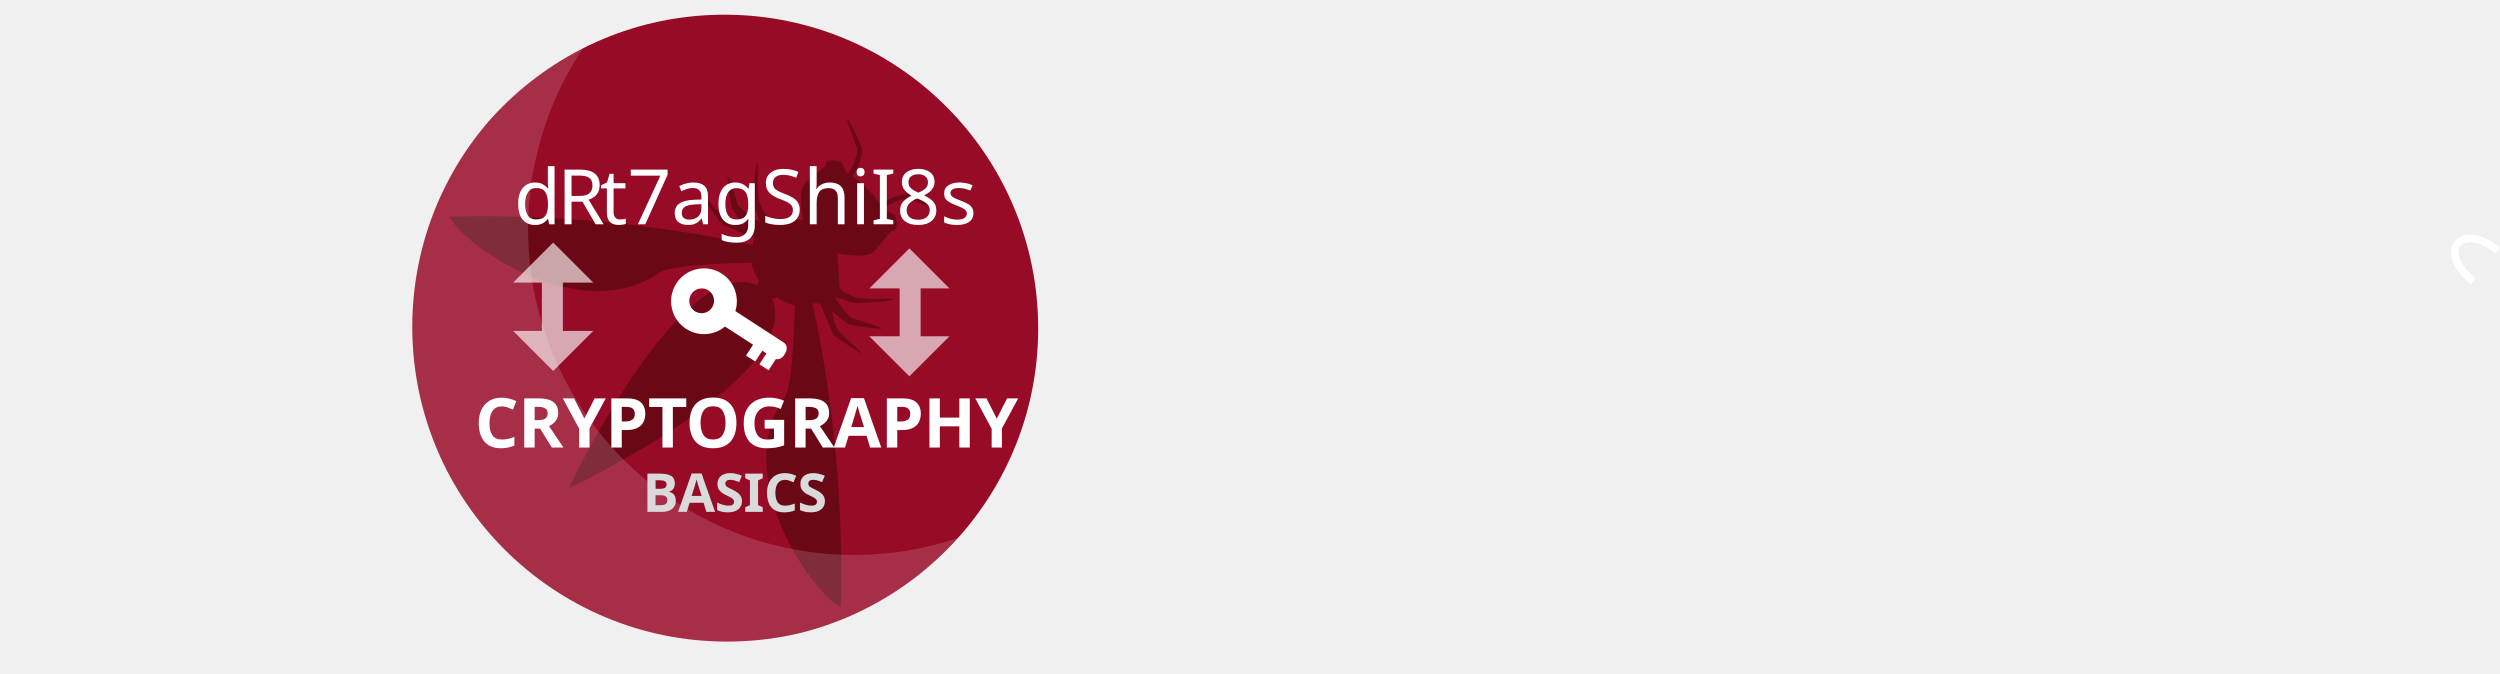
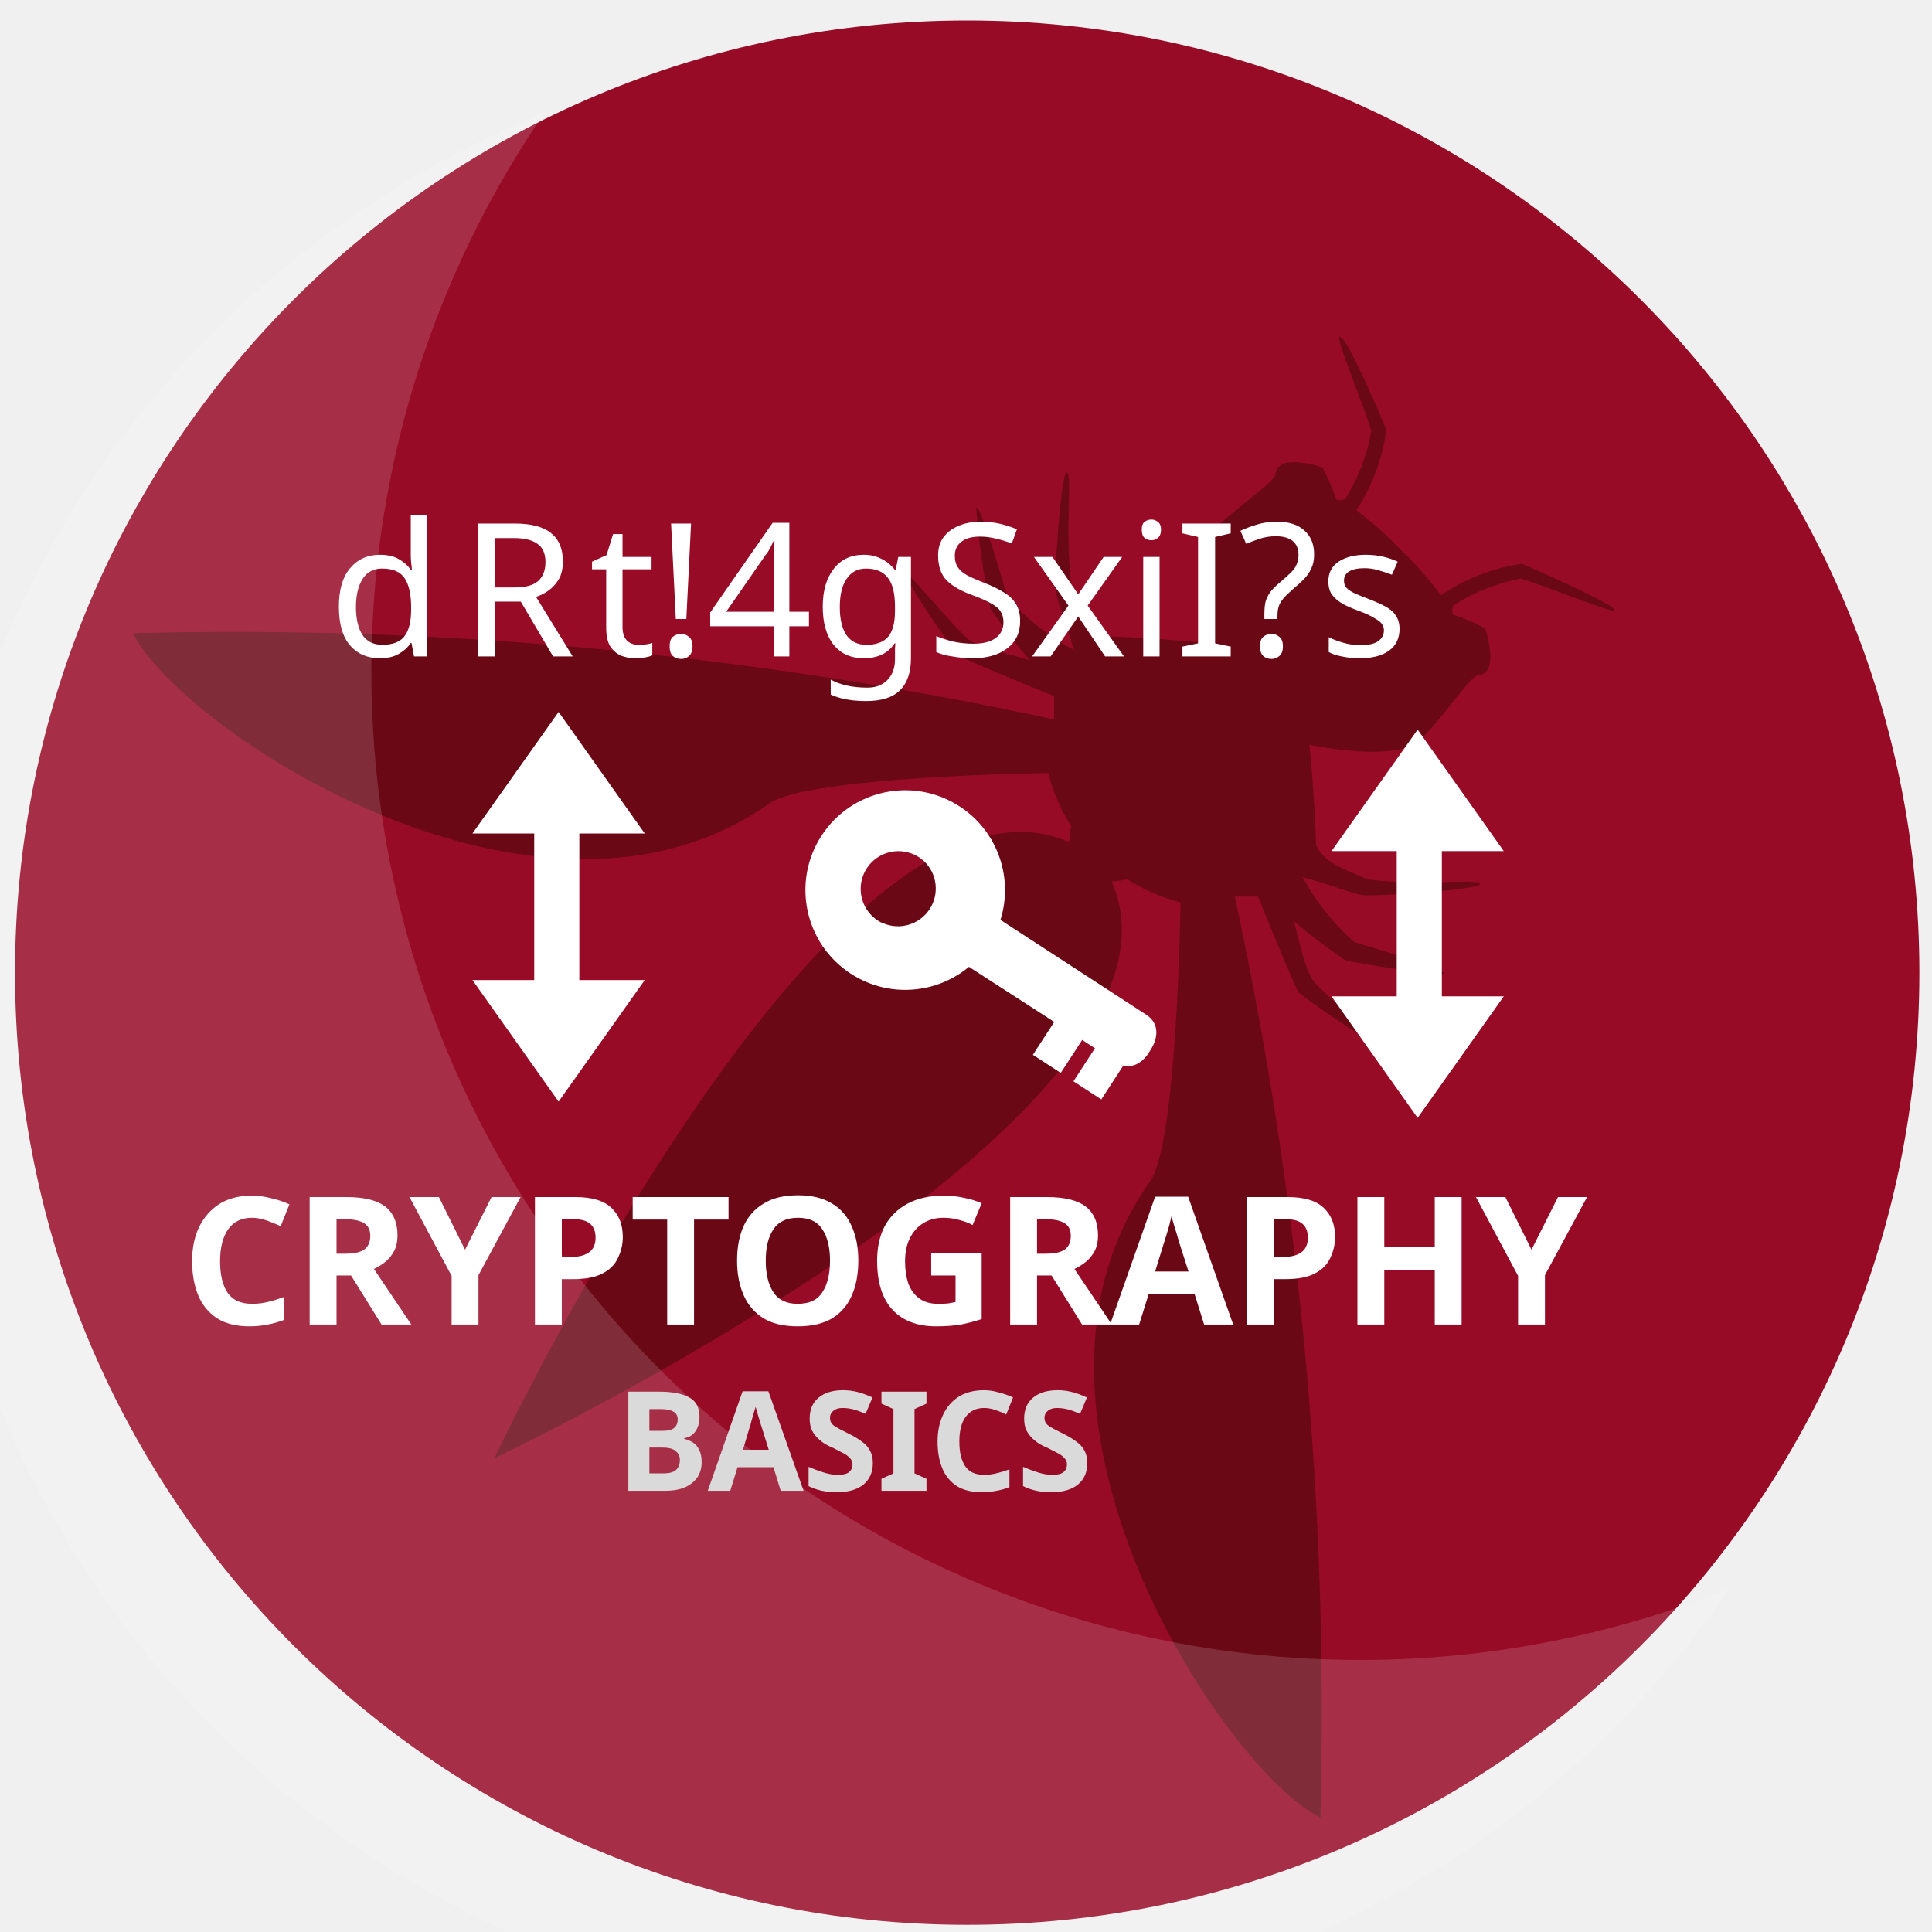
- <svg xmlns="http://www.w3.org/2000/svg" viewBox="0 0 326.51 87.94">
-   <defs>
-     <style>.cls-1,.cls-11{fill:#1d1d1b;}.cls-1{filter:url(#luminosity-noclip);}.cls-17,.cls-2{fill:none;}.cls-3{clip-path:url(#clip-path);}.cls-4{fill:#970b27;stroke:#970b27;stroke-width:10px;}.cls-14,.cls-15,.cls-17,.cls-4{stroke-miterlimit:10;}.cls-5{fill:#6b0816;}.cls-13,.cls-14,.cls-15,.cls-6,.cls-7,.cls-9{fill:#fff;}.cls-6{opacity:0.15;}.cls-7{font-size:9px;font-family:Hind-SemiBold, Hind;font-weight:700;letter-spacing:-0.01em;}.cls-8{font-size:7px;fill:#dadada;letter-spacing:-0.01em;}.cls-9{font-size:10px;font-family:MyriadPro-Regular, Myriad Pro;}.cls-10{letter-spacing:0.02em;}.cls-12{opacity:0.64;}.cls-14,.cls-15,.cls-17{stroke:#fff;}.cls-14{stroke-width:0.25px;}.cls-15{stroke-width:0.75px;}.cls-16{mask:url(#mask);}</style>
+ <svg xmlns="http://www.w3.org/2000/svg" viewBox="0 0 83.15 83.15" version="1.1" id="svg187" width="2.2cm" height="2.2cm">
+   <defs id="defs125">
+     <style id="style112">.cls-1,.cls-11{fill:#1d1d1b;}.cls-1{filter:url(#luminosity-noclip);}.cls-17,.cls-2{fill:none;}.cls-3{clip-path:url(#clip-path);}.cls-4{fill:#970b27;stroke:#970b27;stroke-width:10px;}.cls-14,.cls-15,.cls-17,.cls-4{stroke-miterlimit:10;}.cls-5{fill:#6b0816;}.cls-13,.cls-14,.cls-15,.cls-6,.cls-7,.cls-9{fill:#fff;}.cls-6{opacity:0.15;}.cls-7{font-size:9px;font-family:Hind-SemiBold, Hind;font-weight:700;letter-spacing:-0.01em;}.cls-8{font-size:7px;fill:#dadada;letter-spacing:-0.01em;}.cls-9{font-size:10px;font-family:MyriadPro-Regular, Myriad Pro;}.cls-10{letter-spacing:0.02em;}.cls-12{opacity:0.64;}.cls-14,.cls-15,.cls-17{stroke:#fff;}.cls-14{stroke-width:0.25px;}.cls-15{stroke-width:0.75px;}.cls-16{mask:url(#mask);}</style>
    <clipPath id="clip-path">
-       <circle class="cls-2" cx="94.95" cy="42.69" r="41.1" />
+       <circle class="cls-2" cx="94.95" cy="42.69" r="41.1" id="circle114" style="fill:none" />
    </clipPath>
-     <filter id="luminosity-noclip" x="320.07" y="30.56" width="14.87" height="10.5" filterUnits="userSpaceOnUse" color-interpolation-filters="sRGB">
-       <feFlood flood-color="#fff" result="bg" />
-       <feBlend in="SourceGraphic" in2="bg" />
+     <filter id="luminosity-noclip" x="320.07" y="30.56" width="14.87" height="10.5" filterUnits="userSpaceOnUse" style="color-interpolation-filters:sRGB">
+       <feFlood flood-color="#fff" result="bg" id="feFlood117" />
+       <feBlend in="SourceGraphic" in2="bg" id="feBlend119" mode="normal" />
    </filter>
    <mask id="mask" x="320.07" y="30.56" width="14.87" height="10.5" maskUnits="userSpaceOnUse">
-       <polygon class="cls-1" points="332.63 30.94 328.06 30.56 332.5 41.06 334.56 38.56 334.94 31.38 332.63 30.94" />
+       <polygon class="cls-1" points="334.56,38.56 334.94,31.38 332.63,30.94 328.06,30.56 332.5,41.06 " id="polygon122" style="fill:#1d1d1b;filter:url(#luminosity-noclip)" />
    </mask>
  </defs>
-   <g id="Ebene_2" data-name="Ebene 2">
-     <g id="Ebene_2-2" data-name="Ebene 2">
-       <g class="cls-3">
-         <circle class="cls-4" cx="94.61" cy="42.9" r="35.98" />
-         <path class="cls-5" d="M113.29,24.72A15.38,15.38,0,0,1,115,26.65a8.45,8.45,0,0,1,3.48-1.35c2,.87,4,1.81,4,2s-3-1.07-4.06-1.36a8.16,8.16,0,0,0-2.89,1.16c-.1.29,0,.39,0,.39a8.61,8.61,0,0,1,1.35.58c.19.38.38,1.54.1,1.83-.1.1-.06.14-.39.2s-1.41,1.71-2.46,2.76-4.79.23-4.79.23.22,2.18.29,4.35c.38.69.87.87,2.22,1.45,2.42.29,4.75-.06,4.84.19s-4.7.57-5.12.48-1.45-.48-2.52-.77a10,10,0,0,0,2.23,2.8c1.93.58,3.86,1.16,3.86,1.36a32.61,32.61,0,0,1-4.25-.58,24.94,24.94,0,0,1-2.23-1.69c.25.74.45,2.23,1,2.75,1.31,1.3,3,2.61,2.85,2.73a33.4,33.4,0,0,1-3.65-2.41c-.69-1.51-1.73-4.12-1.73-4.12h-1a166.83,166.83,0,0,1,3.68,39.64c-4.17-2.09-14.37-17.48-7.33-27.39,1.18-1.65,1.31-12,1.31-12a7.9,7.9,0,0,1-2.29-1,2.81,2.81,0,0,1-.67.09c4.43,10.17-26.57,24.83-26.57,24.83S88.83,32.84,99,37.28a2.82,2.82,0,0,1,.09-.68,7.9,7.9,0,0,1-1-2.29s-10.33.13-12,1.31c-9.91,7-25.3-3.16-27.39-7.33A167.45,167.45,0,0,1,98.35,32v-1s-2.61-1.05-4.12-1.74a33.4,33.4,0,0,1-2.41-3.65c.12-.15,1.43,1.54,2.73,2.85.52.52,2,.72,2.76,1a23.21,23.21,0,0,1-1.7-2.23A31,31,0,0,1,95,22.88c.19,0,.77,1.93,1.35,3.87A10.13,10.13,0,0,0,99.19,29c-.29-1.07-.68-2-.77-2.51s.23-5.21.48-5.12-.1,2.41.19,4.83c.58,1.35.77,1.84,1.45,2.22,2.17.07,4.35.29,4.35.29s-.81-3.75.24-4.79,2.7-2.13,2.75-2.46.1-.29.2-.38c.29-.29,1.45-.1,1.83.09a9.05,9.05,0,0,1,.58,1.35s.1.1.39,0A8.16,8.16,0,0,0,112,19.6c-.29-1.07-1.57-4.05-1.35-4.06s1.15,1.93,2,4A8.4,8.4,0,0,1,111.36,23,15.38,15.38,0,0,1,113.29,24.72Z" />
-         <path class="cls-6" d="M111.53,72.48A42.54,42.54,0,0,1,76.41,5.9a42.55,42.55,0,1,0,51,63.51A42.43,42.43,0,0,1,111.53,72.48Z" />
-         <text class="cls-7" transform="translate(62.01 58.45)">CRYPTOGRAPHY<tspan class="cls-8">
-             <tspan x="21.92" y="8.4">BASICS</tspan>
-           </tspan>
-         </text>
-         <text />
-         <text class="cls-9" transform="translate(67.13 29.29)">d<tspan class="cls-10" x="5.64" y="0">R</tspan>
-           <tspan x="11.21" y="0">t7agShiI8s</tspan>
-         </text>
-         <text />
-         <rect class="cls-11" x="16.88" width="3" height="13" />
-         <rect class="cls-11" y="18.75" width="15.38" height="11.38" />
-       </g>
-       <g class="cls-12">
-         <rect class="cls-13" x="117.51" y="36.8" width="2.74" height="9.77" transform="translate(237.75 83.38) rotate(180)" />
-         <polygon class="cls-13" points="118.77 32.44 124 37.67 118.77 37.67 113.54 37.67 118.77 32.44" />
-         <polygon class="cls-13" points="118.77 49.15 113.54 43.92 118.77 43.92 124 43.92 118.77 49.15" />
-       </g>
-       <g class="cls-12">
-         <rect class="cls-13" x="70.77" y="34.32" width="2.74" height="9.77" />
-         <polygon class="cls-13" points="72.25 48.45 67.02 43.22 72.25 43.22 77.48 43.22 72.25 48.45" />
-         <polygon class="cls-13" points="72.25 31.68 77.48 36.91 72.25 36.91 67.02 36.91 72.25 31.68" />
-       </g>
-       <path class="cls-13" d="M101.05,46.76l-7-4.52a1.22,1.22,0,0,1-.36-1.68h0a1.24,1.24,0,0,1,1.69-.36l6.95,4.52c.56.37.51,1,.15,1.54h0C102.16,46.82,101.61,47.13,101.05,46.76Z" />
-       <rect class="cls-14" x="97.97" y="45.21" width="1.18" height="1.64" transform="translate(41.01 -46.28) rotate(33.03)" />
-       <rect class="cls-14" x="99.72" y="46.35" width="1.18" height="1.64" transform="translate(41.91 -47.05) rotate(33.03)" />
-       <path class="cls-15" d="M94.08,36.06a3.92,3.92,0,1,0,1.15,5.42A3.92,3.92,0,0,0,94.08,36.06Zm-3.25,5.06A2,2,0,1,1,93,37.82a2,2,0,0,1-2.15,3.3Z" />
-       <g class="cls-16">
-         <path class="cls-17" d="M323,36.74c-4.85-3.94-1.6-7.89,3.23-4" />
-       </g>
-     </g>
+   <text id="text141" x="-52.803" y="-1.219" />
+   <text id="text149" x="-52.803" y="-1.219" />
+   <g id="g63" transform="translate(-0.180373,0.180373)">
+     <circle class="cls-4" cx="41.807" cy="41.681" r="35.98" id="circle129" style="fill:#970b27;stroke:#970b27;stroke-width:10px;stroke-miterlimit:10" />
+     <path class="cls-5" d="m 60.487,23.501 a 15.38,15.38 0 0 1 1.71,1.93 8.45,8.45 0 0 1 3.48,-1.35 c 2,0.87 4,1.81 4,2 0,0.19 -3,-1.07 -4.06,-1.36 a 8.16,8.16 0 0 0 -2.89,1.16 c -0.1,0.29 0,0.39 0,0.39 a 8.61,8.61 0 0 1 1.35,0.58 c 0.19,0.38 0.38,1.54 0.1,1.83 -0.1,0.1 -0.06,0.14 -0.39,0.2 -0.33,0.06 -1.41,1.71 -2.46,2.76 -1.05,1.05 -4.79,0.23 -4.79,0.23 0,0 0.22,2.18 0.29,4.35 0.38,0.69 0.87,0.87 2.22,1.45 2.42,0.29 4.75,-0.06 4.84,0.19 0.09,0.25 -4.7,0.57 -5.12,0.48 -0.42,-0.09 -1.45,-0.48 -2.52,-0.77 a 10,10 0 0 0 2.23,2.8 c 1.93,0.58 3.86,1.16 3.86,1.36 a 32.61,32.61 0 0 1 -4.25,-0.58 24.94,24.94 0 0 1 -2.23,-1.69 c 0.25,0.74 0.45,2.23 1,2.75 1.31,1.3 3,2.61 2.85,2.73 a 33.4,33.4 0 0 1 -3.65,-2.41 c -0.69,-1.51 -1.73,-4.12 -1.73,-4.12 h -1 a 166.83,166.83 0 0 1 3.68,39.64 c -4.17,-2.09 -14.37,-17.48 -7.33,-27.39 1.18,-1.65 1.31,-12 1.31,-12 a 7.9,7.9 0 0 1 -2.29,-1 2.81,2.81 0 0 1 -0.67,0.09 c 4.43,10.17 -26.57,24.83 -26.57,24.83 0,0 14.57,-30.96 24.74,-26.52 a 2.82,2.82 0 0 1 0.09,-0.68 7.9,7.9 0 0 1 -1,-2.29 c 0,0 -10.33,0.13 -12,1.31 -9.91,7 -25.3,-3.16 -27.39,-7.33 a 167.45,167.45 0 0 1 39.65,3.71 v -1 c 0,0 -2.61,-1.05 -4.12,-1.74 a 33.4,33.4 0 0 1 -2.41,-3.65 c 0.12,-0.15 1.43,1.54 2.73,2.85 0.52,0.52 2,0.72 2.76,1 a 23.21,23.21 0 0 1 -1.7,-2.23 31,31 0 0 1 -0.61,-4.35 c 0.19,0 0.77,1.93 1.35,3.87 a 10.13,10.13 0 0 0 2.84,2.25 c -0.29,-1.07 -0.68,-2 -0.77,-2.51 -0.09,-0.51 0.23,-5.21 0.48,-5.12 0.25,0.09 -0.1,2.41 0.19,4.83 0.58,1.35 0.77,1.84 1.45,2.22 2.17,0.07 4.35,0.29 4.35,0.29 0,0 -0.81,-3.75 0.24,-4.79 1.05,-1.04 2.7,-2.13 2.75,-2.46 0.05,-0.33 0.1,-0.29 0.2,-0.38 0.29,-0.29 1.45,-0.1 1.83,0.09 a 9.05,9.05 0 0 1 0.58,1.35 c 0,0 0.1,0.1 0.39,0 a 8.16,8.16 0 0 0 1.12,-2.92 c -0.29,-1.07 -1.57,-4.05 -1.35,-4.06 0.22,-0.01 1.15,1.93 2,4 a 8.4,8.4 0 0 1 -1.29,3.46 15.38,15.38 0 0 1 1.93,1.72 z" id="path131" style="fill:#6b0816" />
+     <path class="cls-6" d="m 58.727,71.261 a 42.54,42.54 0 0 1 -35.12,-66.58 42.55,42.55 0 1 0 51,63.51 42.43,42.43 0 0 1 -15.88,3.07 z" id="path133" style="opacity:0.15;fill:#ffffff" />
+     <text y="56.824" x="8.011" class="cls-7" id="text139" style="font-weight:700;font-size:7.669px;font-family:Hind-SemiBold, Hind;letter-spacing:-0.01em;fill:#ffffff;stroke-width:0.852">CRYPTOGRAPHY<tspan class="cls-8" id="tspan137" style="font-size:5.965px;letter-spacing:-0.01em;fill:#dadada;stroke-width:0.852">
+         <tspan style="stroke-width:0.852" x="26.69" y="63.982" id="tspan135">BASICS</tspan>
+       </tspan>
+     </text>
+     <text y="28.071" x="14.327" class="cls-9" id="text147" style="font-size:8px;font-family:MyriadPro-Regular, 'Myriad Pro';fill:#ffffff">d<tspan class="cls-10" x="19.967" y="28.071" id="tspan143" style="font-size:8px;letter-spacing:0.02em">R</tspan>
+       <tspan style="font-size:8px" x="25.537" y="28.071" id="tspan145">t!4gSxiI?s</tspan>
+     </text>
+     <rect class="cls-13" x="-62.235" y="-45.361" width="1.942" height="9.77" transform="scale(-1)" id="rect157" style="fill:#ffffff;stroke-width:0.842" />
+     <polygon transform="matrix(0.7087695,0,0,1,-22.98736,-1.2192)" class="cls-13" points="113.54,37.67 118.77,32.44 124,37.67 118.77,37.67 " id="polygon159" style="fill:#ffffff" />
+     <polygon transform="matrix(0.7087695,0,0,1,-22.98736,-1.2192)" class="cls-13" points="124,43.92 118.77,49.15 113.54,43.92 118.77,43.92 " id="polygon161" style="fill:#ffffff" />
+     <rect class="cls-13" x="23.172" y="33.101" width="1.942" height="9.77" id="rect165" style="fill:#ffffff;stroke-width:0.842" />
+     <polygon transform="matrix(0.7087695,0,0,1,-26.98736,-1.2192)" class="cls-13" points="77.48,43.22 72.25,48.45 67.02,43.22 72.25,43.22 " id="polygon167" style="fill:#ffffff" />
+     <polygon transform="matrix(0.7087695,0,0,1,-26.98736,-1.2192)" class="cls-13" points="67.02,36.91 72.25,31.68 77.48,36.91 72.25,36.91 " id="polygon169" style="fill:#ffffff" />
+     <path style="fill:#ffffff" id="path173" d="m 48.247,45.541 -7,-4.52 a 1.22,1.22 0 0 1 -0.36,-1.68 v 0 a 1.24,1.24 0 0 1 1.69,-0.36 l 6.95,4.52 c 0.56,0.37 0.51,1 0.15,1.54 v 0 c -0.32,0.56 -0.87,0.87 -1.43,0.5 z" class="cls-13" />
+     <rect style="fill:#ffffff;stroke:#ffffff;stroke-width:0.25px;stroke-miterlimit:10" id="rect175" transform="rotate(33.03)" height="1.64" width="1.18" y="11.815" x="62.192" class="cls-14" />
+     <rect style="fill:#ffffff;stroke:#ffffff;stroke-width:0.25px;stroke-miterlimit:10" id="rect177" transform="rotate(33.03)" height="1.64" width="1.18" y="11.819" x="64.277" class="cls-14" />
+     <path style="fill:#ffffff;stroke:#ffffff;stroke-width:0.75px;stroke-miterlimit:10" id="path179" d="m 41.277,34.841 a 3.92,3.92 0 1 0 1.15,5.42 3.92,3.92 0 0 0 -1.15,-5.42 z m -3.25,5.06 a 2,2 0 1 1 2.17,-3.3 2,2 0 0 1 -2.15,3.3 z" class="cls-15" />
  </g>
</svg>
